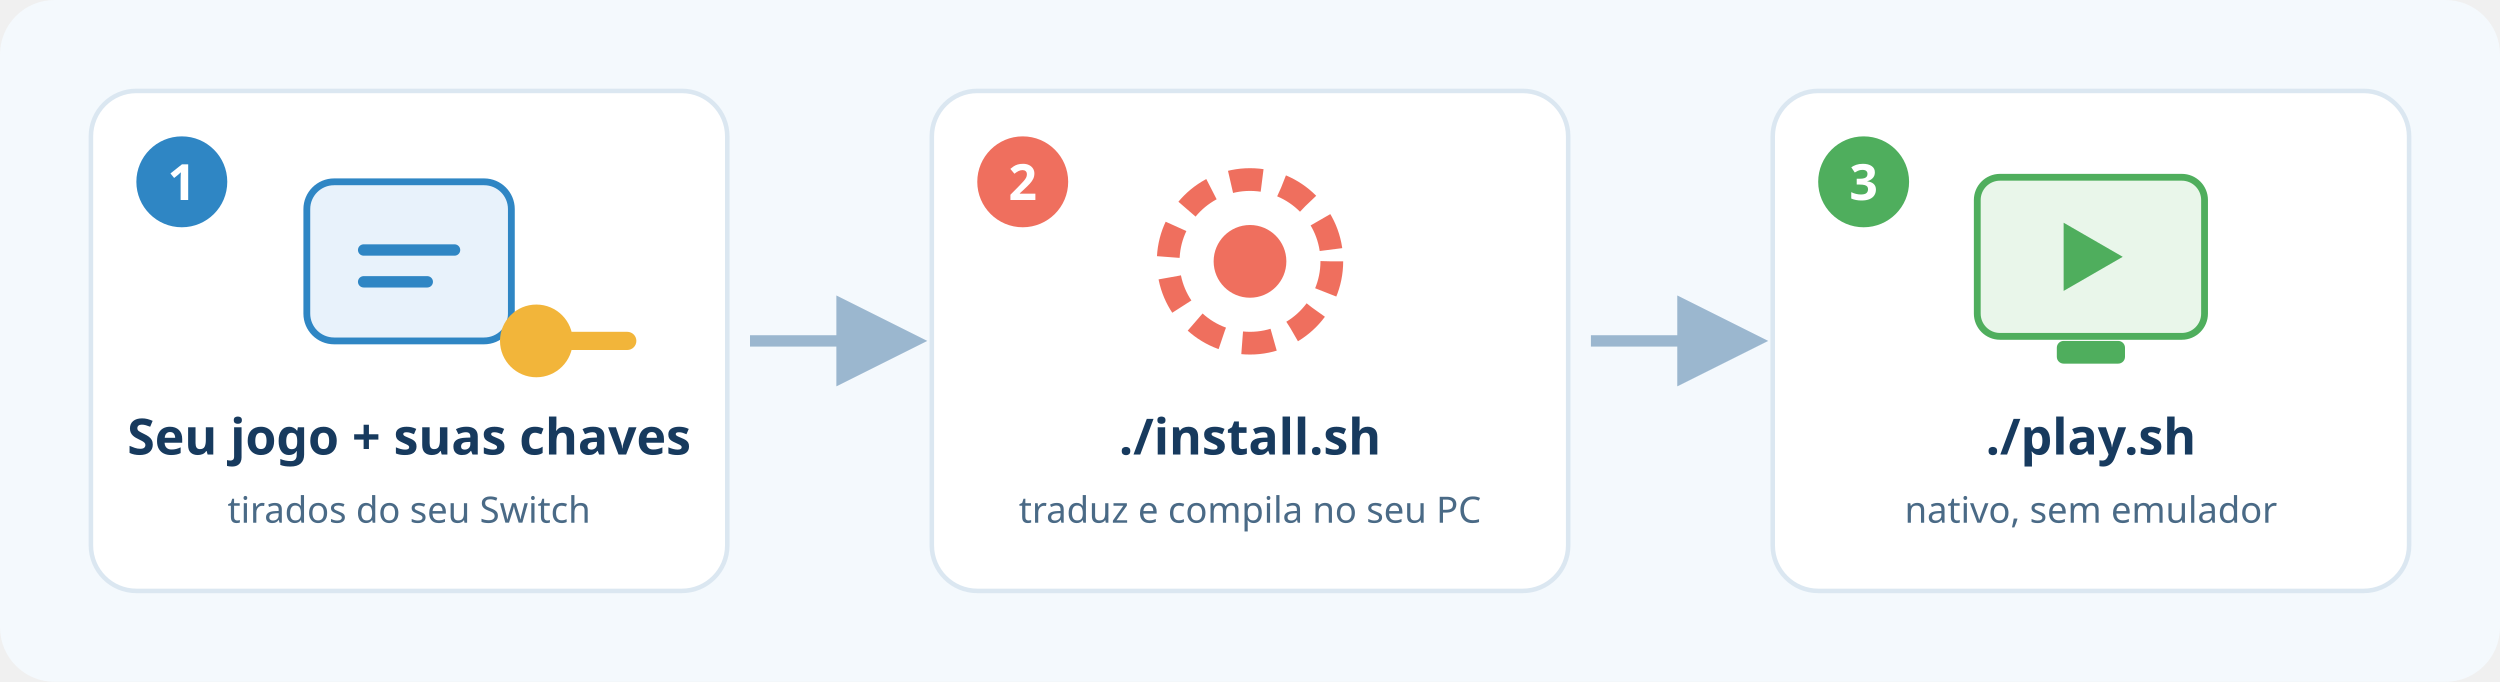
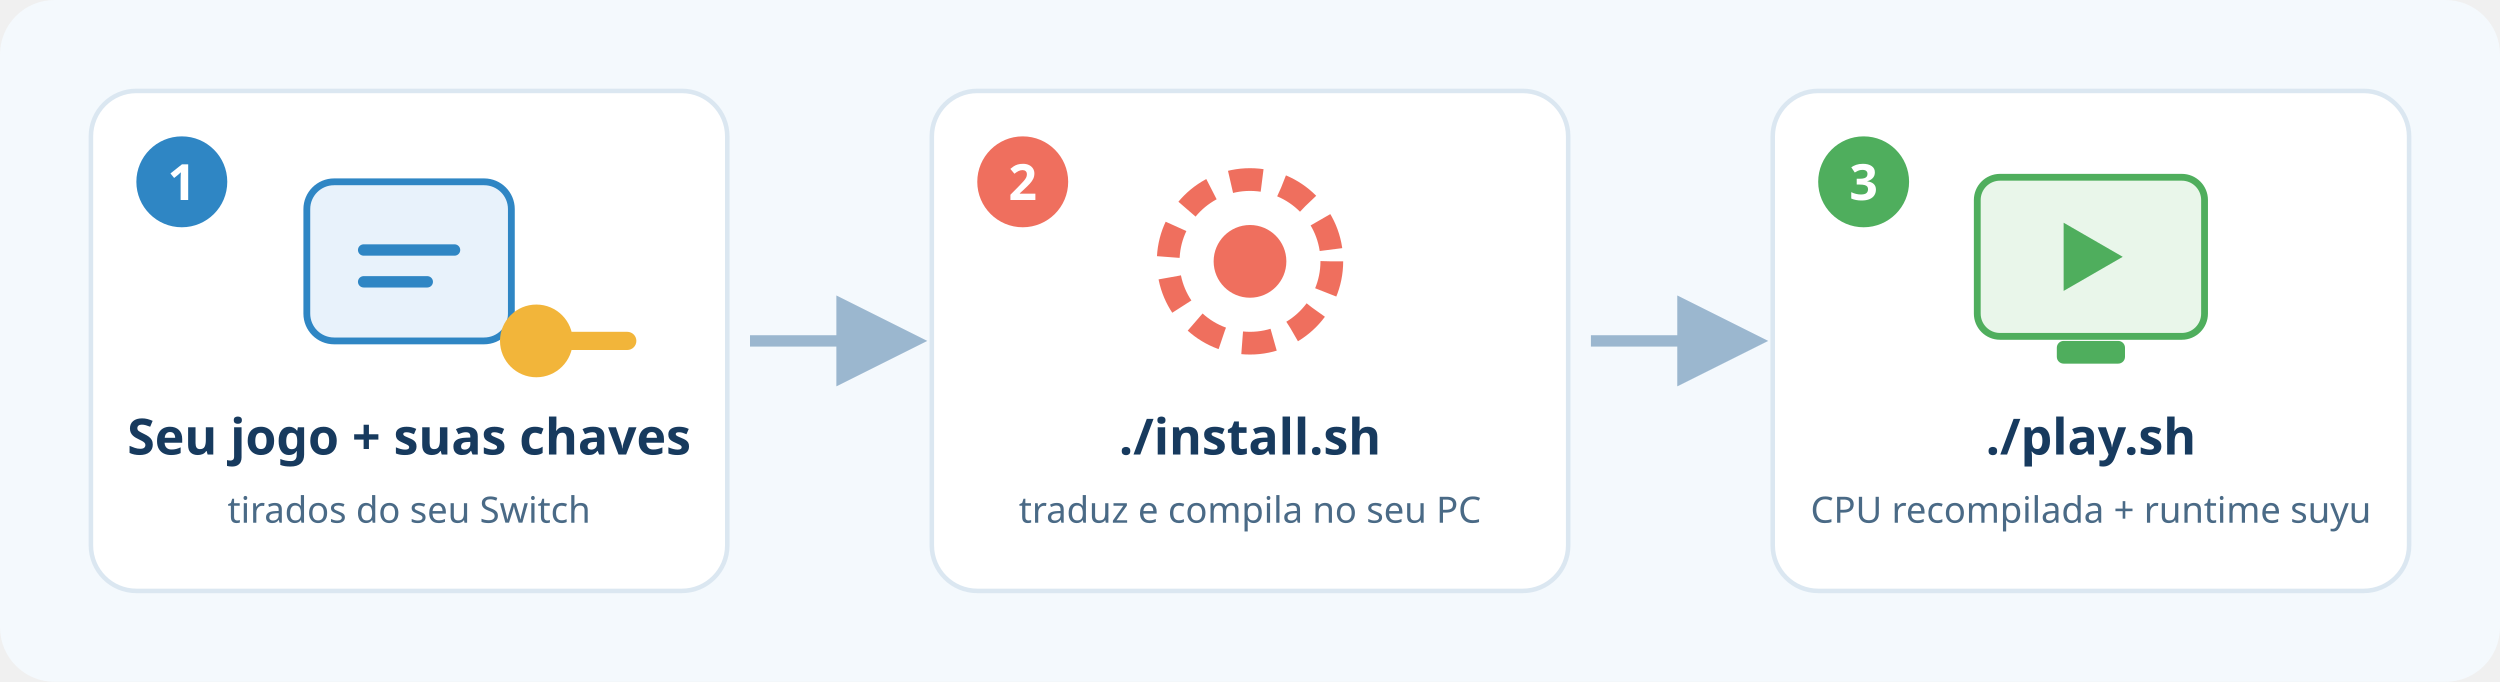
<svg xmlns="http://www.w3.org/2000/svg" viewBox="0 0 1100 300" width="1100" height="300" role="img" aria-labelledby="t d">
  <rect width="1100" height="300" rx="24" fill="#f4f9fd" />
  <defs>
    <marker id="arrow" viewBox="0 0 10 10" refX="8" refY="5" markerWidth="8" markerHeight="8" orient="auto">
      <path d="M0 0 L10 5 L0 10 Z" fill="#9bb7cf" />
    </marker>
  </defs>
  <g font-family="'Nunito','Trebuchet MS','Segoe UI',sans-serif" text-anchor="middle">
    <rect x="40" y="40" width="280" height="220" rx="20" fill="#ffffff" stroke="#dbe7f1" stroke-width="2" />
    <circle cx="80" cy="80" r="20" fill="#2f86c4" />
    <text x="80" y="88" font-size="22" font-weight="800" fill="#fff">1</text>
    <rect x="135" y="80" width="90" height="70" rx="12" fill="#e8f2fb" stroke="#2f86c4" stroke-width="3" />
    <path d="M160 110 h40 M160 124 h28" stroke="#2f86c4" stroke-width="5" stroke-linecap="round" />
    <circle cx="236" cy="150" r="16" fill="#f2b53a" />
    <rect x="246" y="146" width="34" height="8" rx="4" fill="#f2b53a" />
    <text x="180" y="200" font-size="22" font-weight="800" fill="#173a5e">Seu jogo + suas chaves</text>
    <text x="180" y="230" font-size="16" fill="#4a6a86">tirados do seu Switch</text>
    <line x1="330" y1="150" x2="400" y2="150" stroke="#9bb7cf" stroke-width="5" marker-end="url(#arrow)" />
    <rect x="410" y="40" width="280" height="220" rx="20" fill="#ffffff" stroke="#dbe7f1" stroke-width="2" />
    <circle cx="450" cy="80" r="20" fill="#ef6f5e" />
    <text x="450" y="88" font-size="22" font-weight="800" fill="#fff">2</text>
    <g transform="translate(550 115)">
      <circle r="36" fill="none" stroke="#ef6f5e" stroke-width="10" stroke-dasharray="14 9" />
      <circle r="16" fill="#ef6f5e" />
    </g>
    <text x="550" y="200" font-size="22" font-weight="800" fill="#173a5e">./install.sh</text>
    <text x="550" y="230" font-size="16" fill="#4a6a86">traduz e compila no seu PC</text>
    <line x1="700" y1="150" x2="770" y2="150" stroke="#9bb7cf" stroke-width="5" marker-end="url(#arrow)" />
    <rect x="780" y="40" width="280" height="220" rx="20" fill="#ffffff" stroke="#dbe7f1" stroke-width="2" />
    <circle cx="820" cy="80" r="20" fill="#4fae5d" />
    <text x="820" y="88" font-size="22" font-weight="800" fill="#fff">3</text>
    <rect x="870" y="78" width="100" height="70" rx="10" fill="#e9f6ea" stroke="#4fae5d" stroke-width="3" />
    <path d="M908 98 L908 128 L934 113 Z" fill="#4fae5d" />
    <rect x="905" y="150" width="30" height="10" rx="3" fill="#4fae5d" />
    <text x="920" y="200" font-size="22" font-weight="800" fill="#173a5e">./play.sh</text>
-     <text x="920" y="230" font-size="16" fill="#4a6a86">nativo, sem emulador</text>
+     <text x="920" y="230" font-size="16" fill="#4a6a86">CPU recompilada + runtime suyu</text>
  </g>
</svg>
